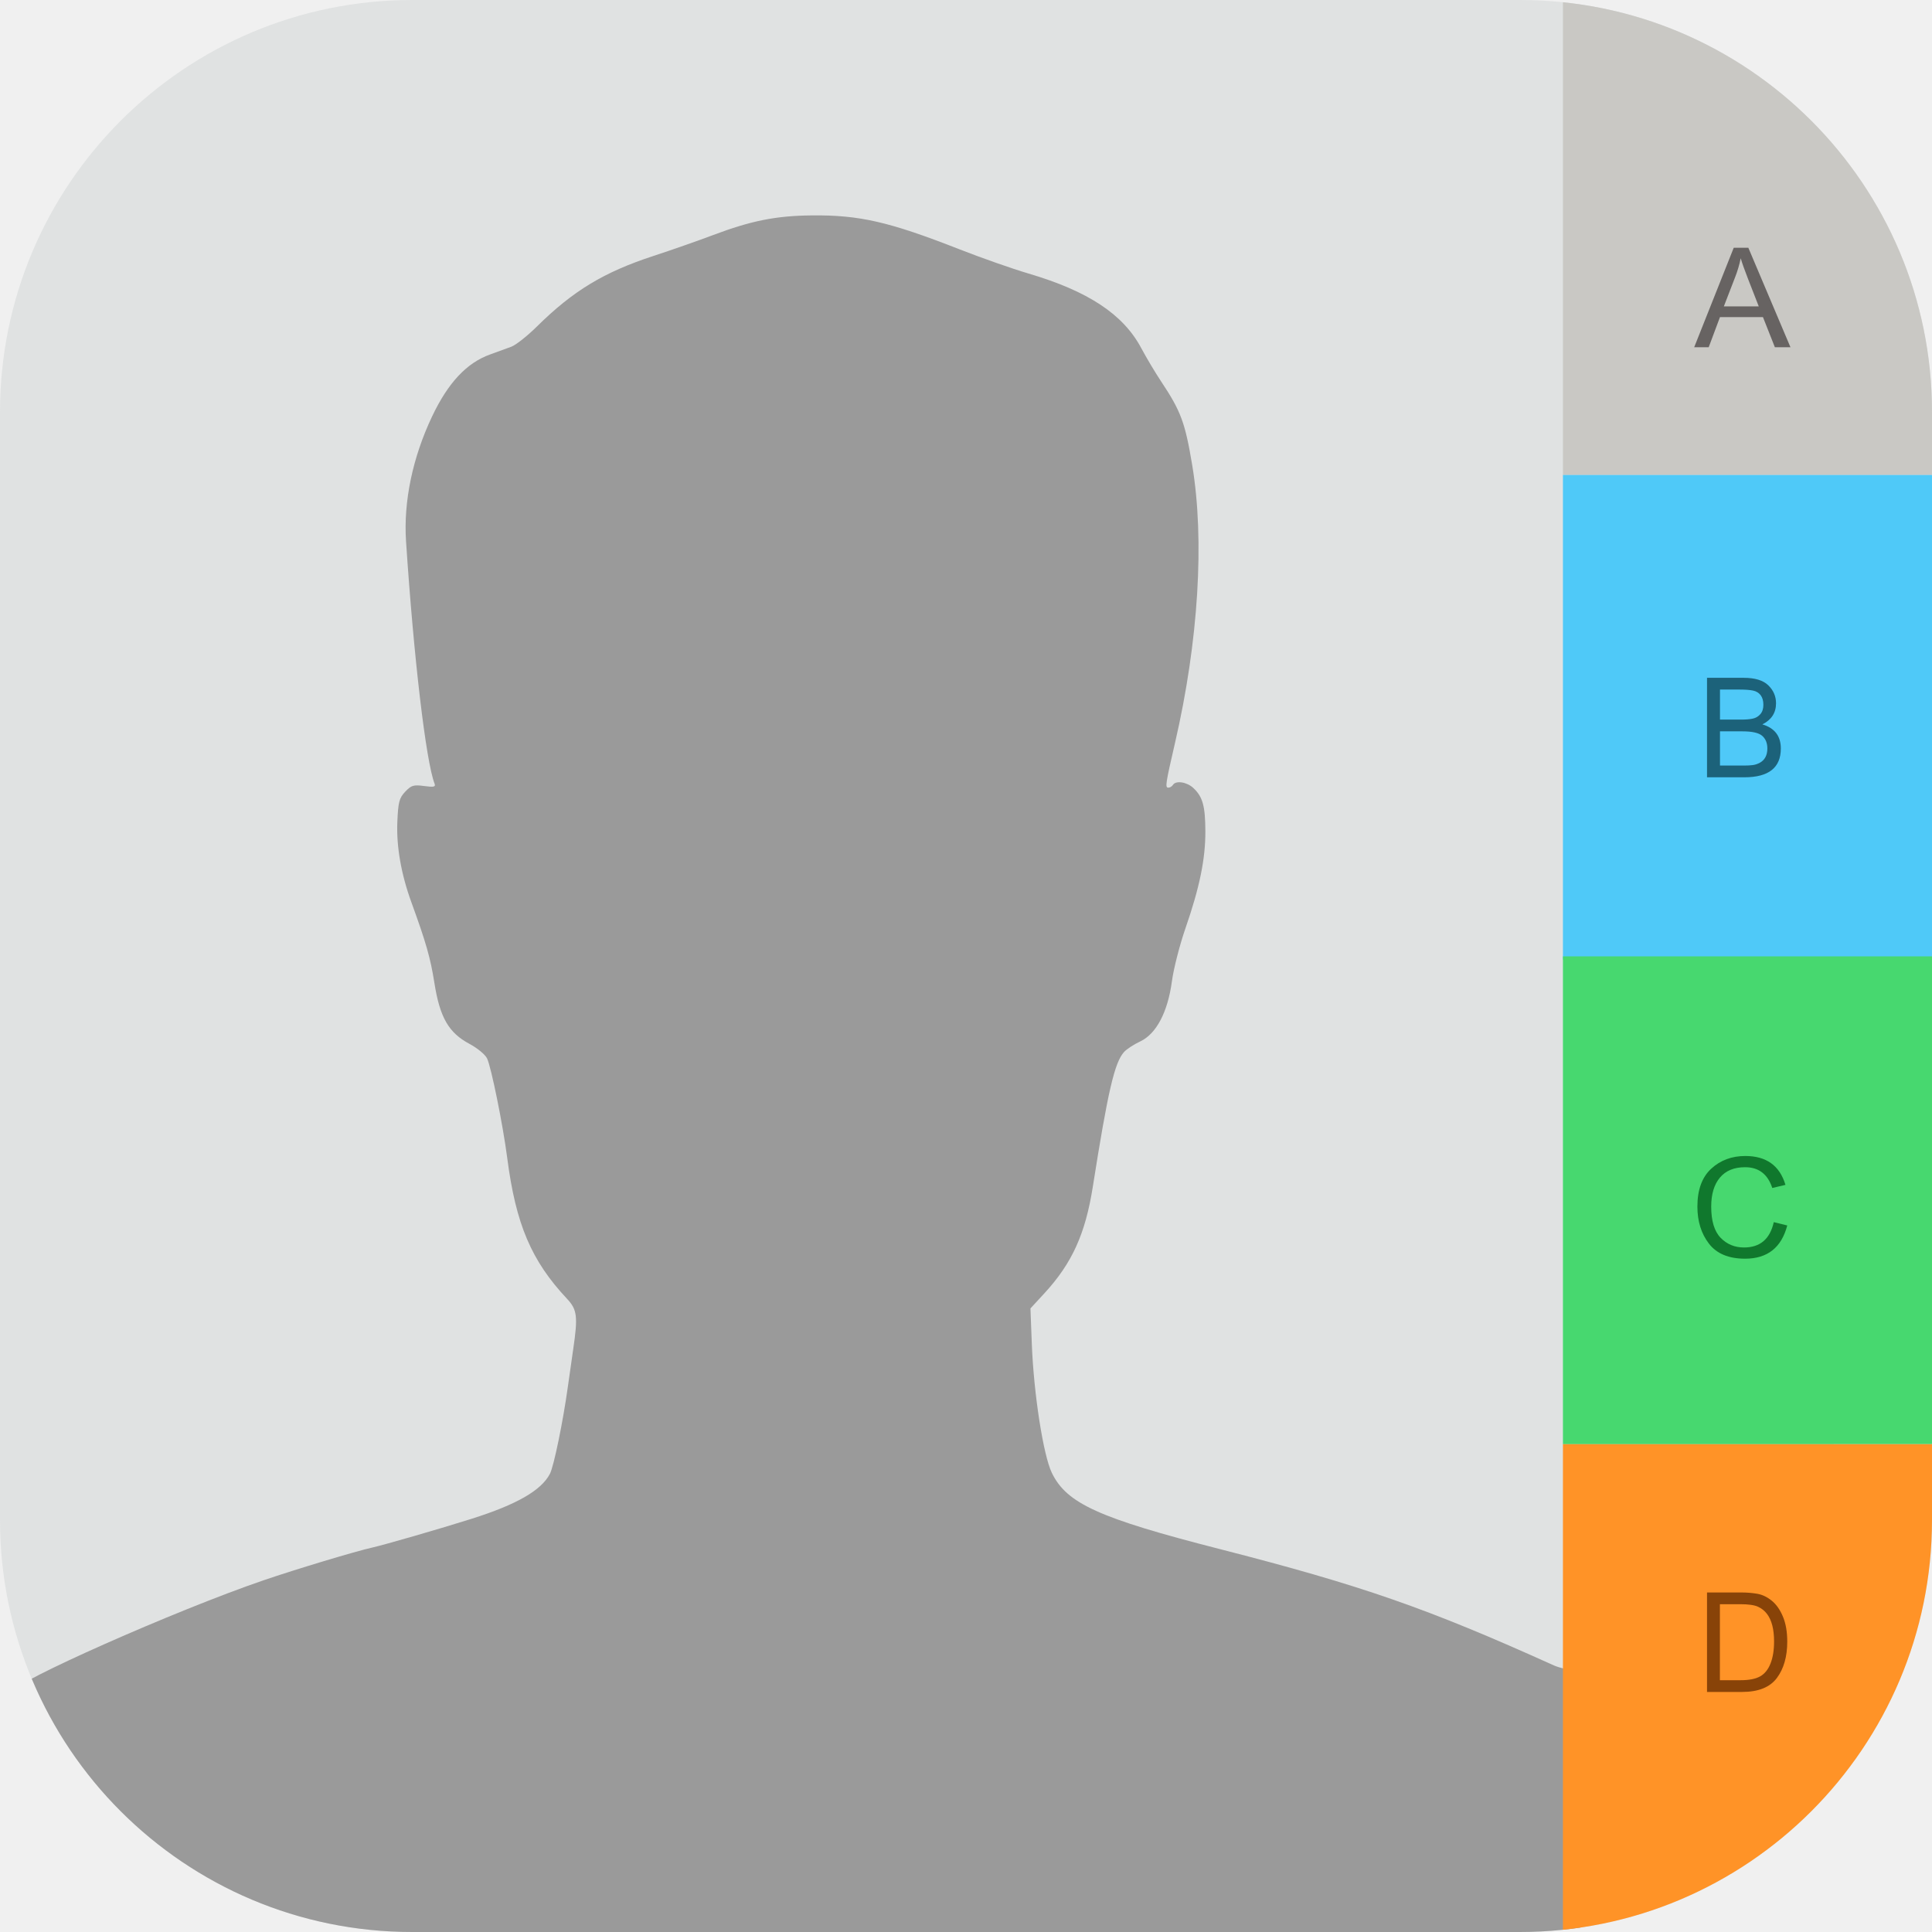
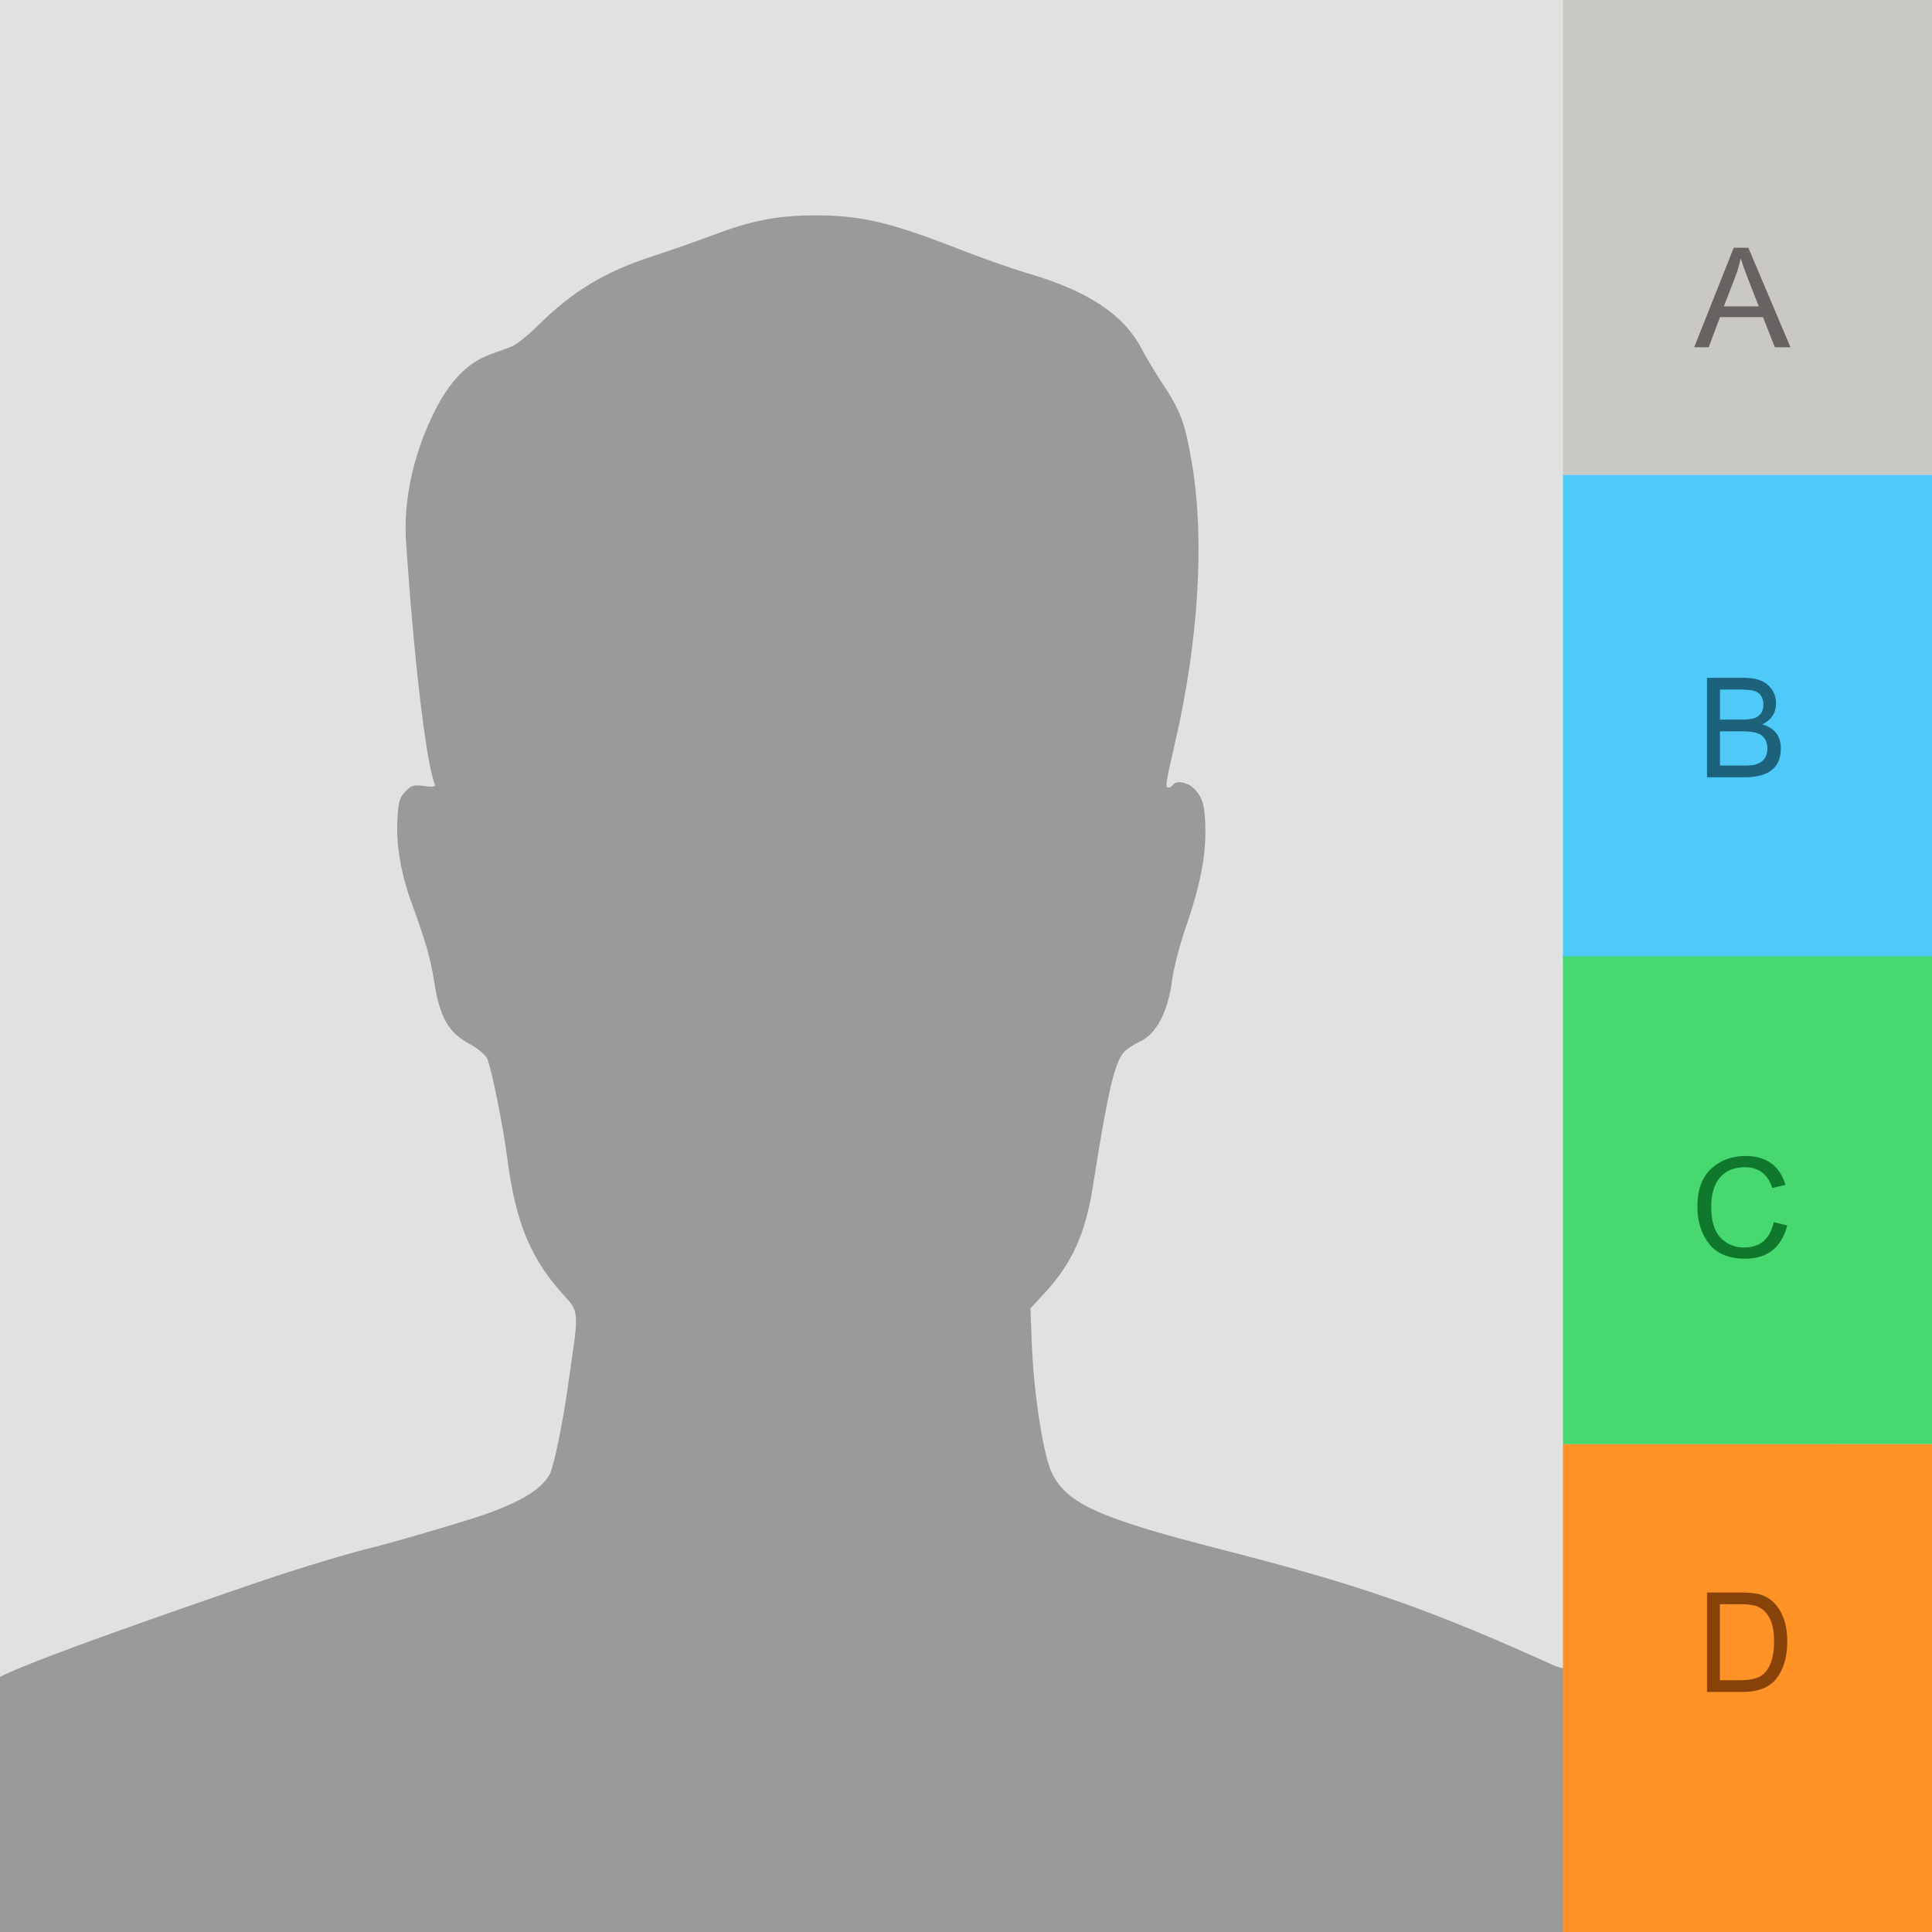
<svg xmlns="http://www.w3.org/2000/svg" width="600" height="600" viewBox="0 0 600 600" fill="none">
-   <g clip-path="url(#clip0_1957_54)">
-     <rect width="600" height="600" rx="128" fill="#E0E2E2" />
-     <path d="M157.53 609.468C125.939 608.529 107.28 609.575 89.202 603.986C63.41 596.013 37.653 575.69 21.927 553.156C17.099 546.238 3.986 527.302 3.986 525.249C3.986 522.573 54.318 500.186 81.93 490.745C91.915 487.332 110.376 481.772 115.566 480.616C119.369 479.769 136.878 474.703 146.386 471.699C160.472 467.248 168.087 462.88 170.787 457.701C171.997 455.382 174.895 441.28 176.37 430.539C176.787 427.504 177.523 422.347 178.006 419.078C179.514 408.868 179.255 406.718 176.112 403.372C165.014 391.555 160.189 380.202 157.53 359.65C156.207 349.419 152.554 331.382 151.263 328.699C150.691 327.511 148.241 325.484 145.819 324.195C139.346 320.749 136.611 316.012 134.916 305.315C133.672 297.467 132.351 292.836 127.74 280.158C124.581 271.473 123.078 262.861 123.397 255.286C123.66 249.068 123.976 247.851 125.839 245.874C127.721 243.877 128.43 243.663 131.708 244.104C134.757 244.514 135.349 244.379 134.956 243.364C132.276 236.437 128.49 204.269 126.098 168.091C125.282 155.748 128.141 142.068 134.207 129.291C139.159 118.86 144.946 112.682 152.197 110.084C154.416 109.289 157.387 108.206 158.799 107.677C160.212 107.148 163.77 104.34 166.707 101.436C177.964 90.307 187.549 84.506 203.026 79.456C208.365 77.714 216.648 74.813 221.434 73.01C233.293 68.54 240.996 67.005 252.114 66.894C266.901 66.746 276.131 68.864 297.915 77.402C304.742 80.078 314.374 83.46 319.317 84.918C337.936 90.408 348.816 97.592 354.415 108.095C355.984 111.038 358.764 115.698 360.593 118.45C366.743 127.705 368.036 131.182 370.25 144.433C374.14 167.71 372.2 199.174 364.936 230.605C361.964 243.465 361.792 244.613 362.831 244.613C363.327 244.613 363.972 244.231 364.263 243.764C365.16 242.324 368.549 242.824 370.574 244.694C373.506 247.403 374.314 250.304 374.337 258.197C374.362 266.791 372.538 275.657 368.139 288.335C366.357 293.472 364.47 300.862 363.946 304.758C362.66 314.324 359.089 321.101 354.111 323.424C352.161 324.335 349.906 325.804 349.1 326.689C346.136 329.945 344.078 338.812 339.384 368.548C337.068 383.224 332.919 392.348 324.32 401.674L320.015 406.343L320.44 417.38C321.036 432.835 324.001 451.92 326.659 457.41C331.268 466.926 341.237 471.455 378.669 481.039C422.873 492.357 443.222 499.441 482.571 517.211C484.547 518.103 488.592 518.833 489.089 518.833L490.863 601.993C488.826 603.242 470.93 600.324 444.308 600.324C412.749 601.232 188.214 610.381 157.53 609.468Z" fill="#9A9A9A" />
-     <path d="M485.382 -1.993C561.976 10.858 613.204 69.688 610.888 147.508L485.382 147.508V75.493V-1.993Z" fill="#C9C8C4" />
+   <g clip-path="url(#clip0_4414_12)">
+     <rect width="600" height="600" fill="#E0E2E2" />
+     <path d="M157.53 609.468C125.939 608.529 107.28 609.575 89.202 603.986L-7.5 602.5C-7.5 602.5 -2.5 524.553 -2.5 522.5C-2.5 519.824 54.318 500.186 81.93 490.745C91.914 487.332 110.376 481.772 115.566 480.616C119.369 479.769 136.878 474.703 146.386 471.699C160.472 467.248 168.087 462.88 170.787 457.701C171.997 455.382 174.895 441.28 176.37 430.539C176.787 427.504 177.523 422.347 178.006 419.078C179.514 408.868 179.255 406.718 176.112 403.372C165.014 391.555 160.189 380.202 157.53 359.65C156.207 349.419 152.554 331.382 151.263 328.699C150.691 327.511 148.241 325.484 145.819 324.195C139.346 320.749 136.611 316.012 134.916 305.315C133.672 297.467 132.351 292.836 127.74 280.158C124.581 271.473 123.078 262.861 123.397 255.286C123.66 249.068 123.976 247.851 125.839 245.874C127.721 243.877 128.43 243.663 131.708 244.104C134.757 244.514 135.349 244.379 134.956 243.364C132.276 236.437 128.49 204.269 126.098 168.091C125.282 155.748 128.141 142.068 134.207 129.291C139.159 118.86 144.946 112.682 152.197 110.084C154.416 109.289 157.387 108.206 158.799 107.677C160.212 107.148 163.77 104.34 166.707 101.436C177.964 90.307 187.549 84.506 203.026 79.456C208.365 77.714 216.648 74.813 221.434 73.01C233.293 68.54 240.996 67.005 252.114 66.894C266.901 66.746 276.131 68.864 297.915 77.402C304.742 80.078 314.374 83.46 319.317 84.918C337.936 90.408 348.816 97.592 354.415 108.095C355.984 111.038 358.764 115.698 360.593 118.45C366.743 127.705 368.036 131.182 370.25 144.433C374.14 167.71 372.2 199.174 364.936 230.605C361.964 243.465 361.792 244.613 362.831 244.613C363.327 244.613 363.972 244.231 364.263 243.764C365.16 242.324 368.549 242.824 370.574 244.694C373.506 247.403 374.314 250.304 374.337 258.197C374.362 266.791 372.538 275.657 368.139 288.335C366.357 293.472 364.47 300.862 363.946 304.758C362.66 314.324 359.089 321.101 354.111 323.424C352.161 324.335 349.906 325.804 349.1 326.689C346.136 329.945 344.078 338.812 339.384 368.548C337.068 383.224 332.919 392.348 324.32 401.674L320.015 406.343L320.44 417.38C321.036 432.835 324.001 451.92 326.659 457.41C331.268 466.926 341.237 471.455 378.669 481.039C422.873 492.357 443.222 499.441 482.571 517.211C484.547 518.103 488.592 518.833 489.089 518.833L490.863 601.993C488.826 603.242 470.93 600.324 444.308 600.324C412.749 601.232 188.214 610.381 157.53 609.468Z" fill="#9A9A9A" />
+     <path d="M485.382 -1.993H610.888V147.508H485.382V75.493V-1.993Z" fill="#C9C8C4" />
    <path d="M526.145 107.843L538.425 76.946H542.963L556.045 107.843H551.206L547.502 98.48H534.153L530.65 107.843H526.145ZM535.355 95.155H546.2L542.863 86.599C541.751 83.737 540.995 81.606 540.594 80.207C540.194 82.187 539.615 84.145 538.859 86.082L535.355 95.155Z" fill="#676362" />
    <path d="M600 147.509V298.007H485.382V147.508L600 147.509Z" fill="#4FC9F8" />
    <path d="M530.131 241.397V210.5H541.513C545.022 210.501 547.575 211.281 549.171 212.841C550.766 214.402 551.564 216.258 551.564 218.41C551.564 221.359 550.148 223.544 547.316 224.964C551.141 226.105 553.054 228.602 553.054 232.454C553.054 238.416 549.271 241.397 541.704 241.397H530.131ZM534.158 223.479H540.721C542.2 223.479 543.411 223.377 544.351 223.172C545.292 222.968 546.074 222.505 546.697 221.784C547.321 221.063 547.633 220.1 547.633 218.895C547.633 217.646 547.353 216.651 546.793 215.908C546.232 215.166 545.455 214.687 544.462 214.472C543.469 214.256 542.052 214.149 540.213 214.149H534.158V223.479ZM534.158 237.749H541.704C542.697 237.749 543.574 237.701 544.335 237.604C545.096 237.507 545.847 237.254 546.587 236.845C547.326 236.436 547.892 235.861 548.283 235.118C548.674 234.375 548.869 233.488 548.869 232.454C548.869 230.776 548.341 229.468 547.284 228.532C546.227 227.596 544.187 227.127 541.165 227.127H534.158V237.749Z" fill="#1C627A" />
    <path d="M600 297.01V448.504L485.382 448.505V297.01H600Z" fill="#47D86F" />
    <path d="M550.859 379.548L555.049 380.58C553.245 387.459 548.88 390.899 541.953 390.899C536.873 390.899 533.134 389.346 530.737 386.239C528.34 383.133 527.142 379.29 527.142 374.71C527.142 369.508 528.571 365.589 531.43 362.956C534.289 360.322 537.818 359.005 542.019 359.005C548.55 359.005 552.706 361.994 554.488 367.97L550.397 368.938C548.99 364.638 546.175 362.488 541.953 362.488C538.544 362.488 535.938 363.563 534.135 365.713C532.332 367.863 531.43 370.862 531.43 374.71C531.43 379.161 532.403 382.391 534.349 384.401C536.296 386.411 538.72 387.416 541.623 387.416C546.615 387.416 549.694 384.793 550.859 379.548Z" fill="#10782D" />
-     <path d="M619.933 448.505C619.933 465.661 619.933 483.249 615.838 496.485C607.063 540.605 573.365 580.2 532.182 599.618C517.893 606.356 502.204 611.175 485.382 613.953V448.505L619.933 448.505Z" fill="#FF9327" />
+     <path d="M604 448.505C604 465.661 604 602 604 602H485.382L485.382 448.505H604Z" fill="#FF9327" />
    <path d="M530.131 525.451V494.554H540.526C542.5 494.554 544.259 494.694 545.802 494.973C547.346 495.253 548.826 495.969 550.244 497.12C551.662 498.272 552.816 499.918 553.709 502.06C554.602 504.202 555.048 506.79 555.048 509.825C555.048 514.474 553.972 518.24 551.819 521.124C549.666 524.009 546.06 525.451 540.999 525.451H530.131ZM534.132 521.802H540.557C543.204 521.802 545.23 521.404 546.637 520.608C548.044 519.812 549.115 518.482 549.85 516.621C550.585 514.759 550.953 512.472 550.953 509.76C550.953 507.866 550.769 506.209 550.402 504.788C550.034 503.368 549.483 502.173 548.748 501.204C548.013 500.236 547.078 499.493 545.944 498.977C544.81 498.46 542.983 498.202 540.463 498.202H534.132V521.802Z" fill="#884308" />
  </g>
  <defs>
-     <clipPath id="clip0_1957_54">
-       <rect width="600" height="600" rx="128" fill="white" />
+     <clipPath id="clip0_4414_12">
+       <rect width="600" height="600" fill="white" />
    </clipPath>
  </defs>
</svg>
